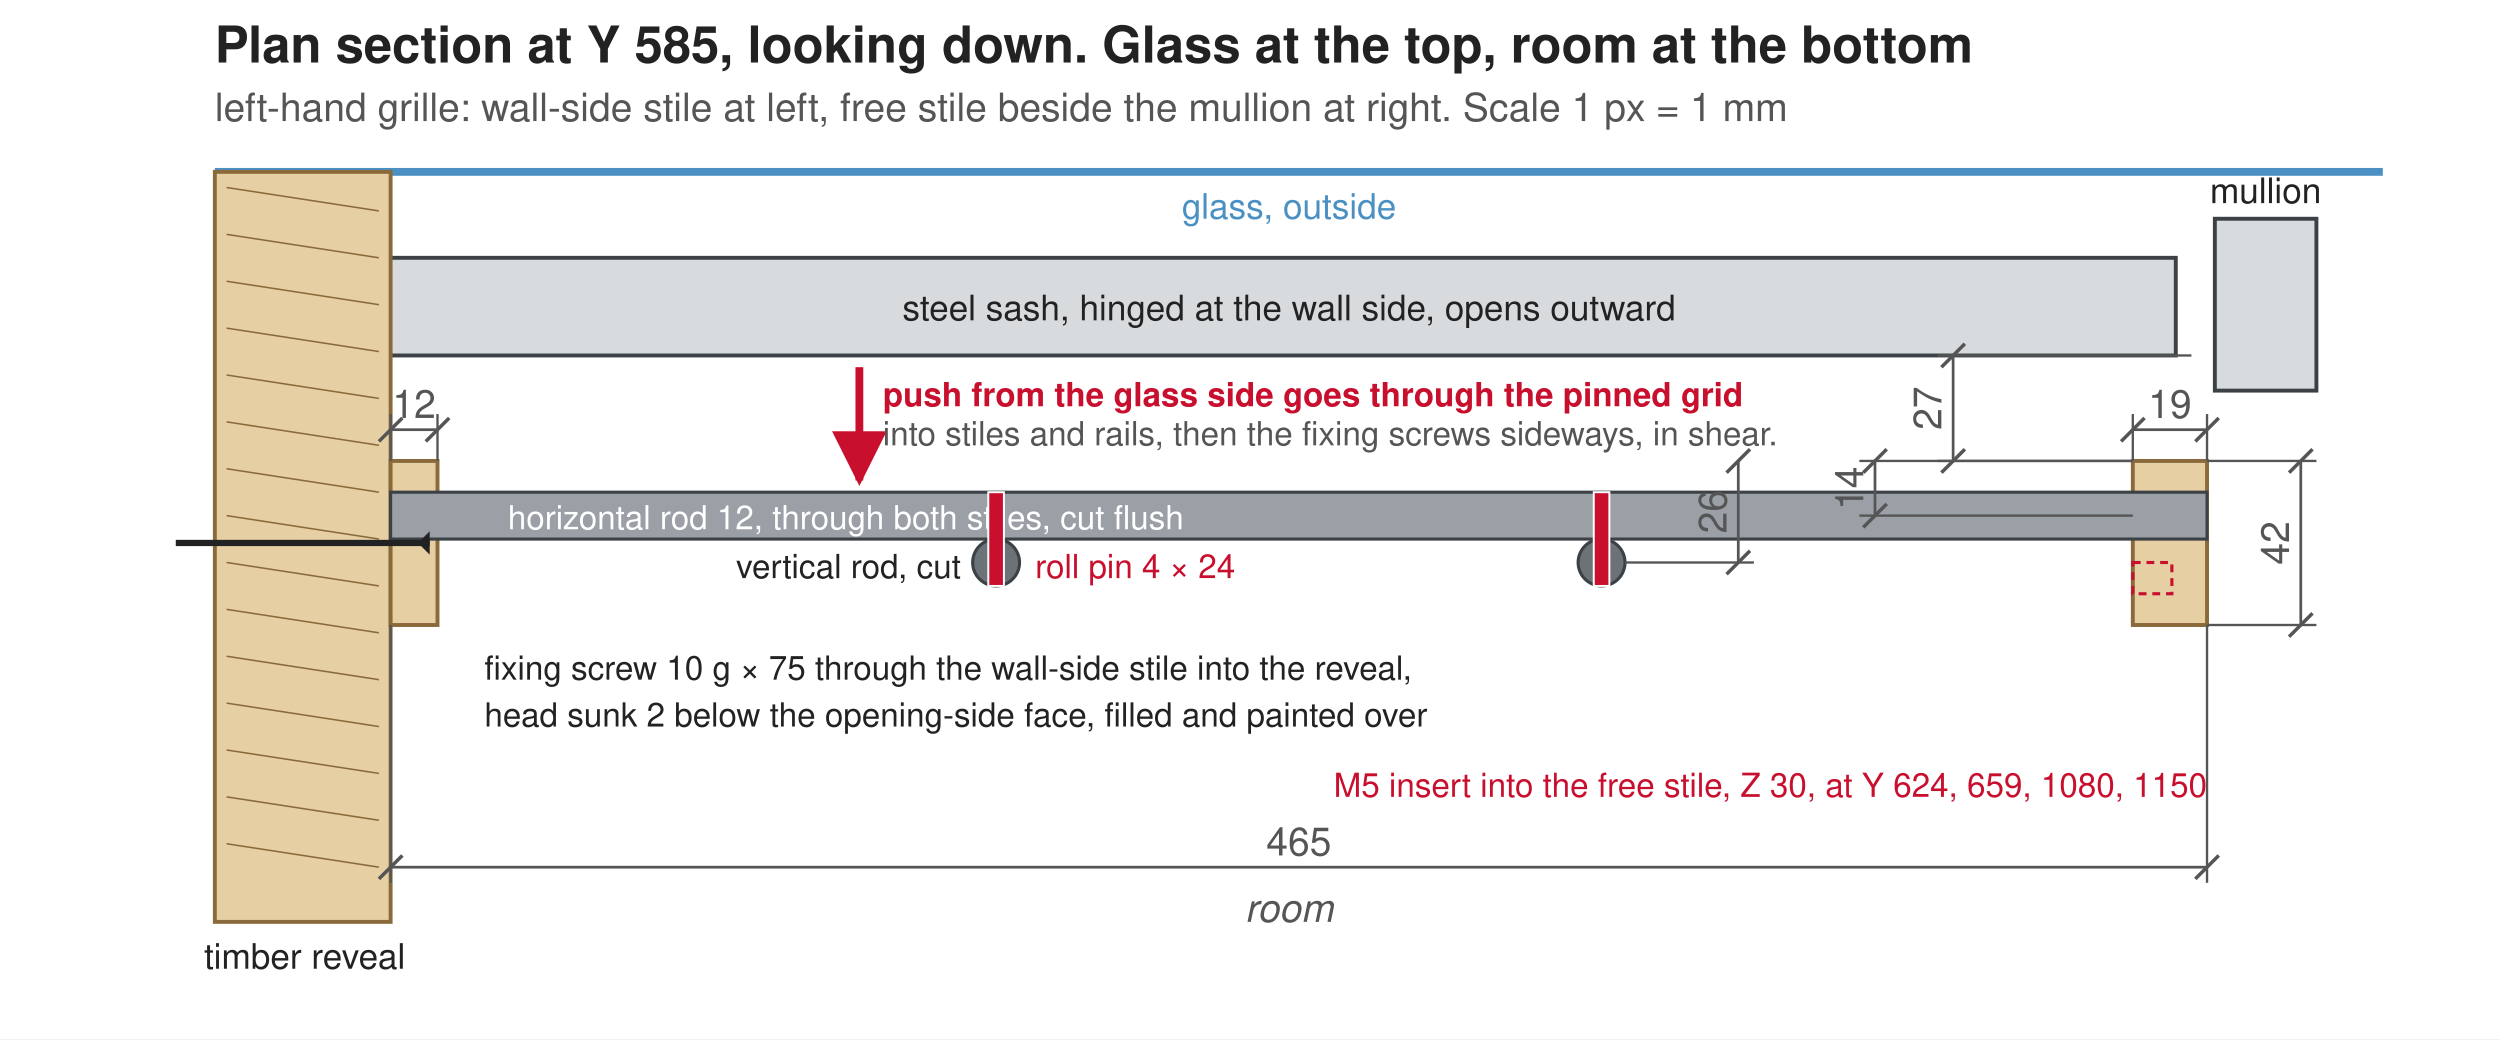
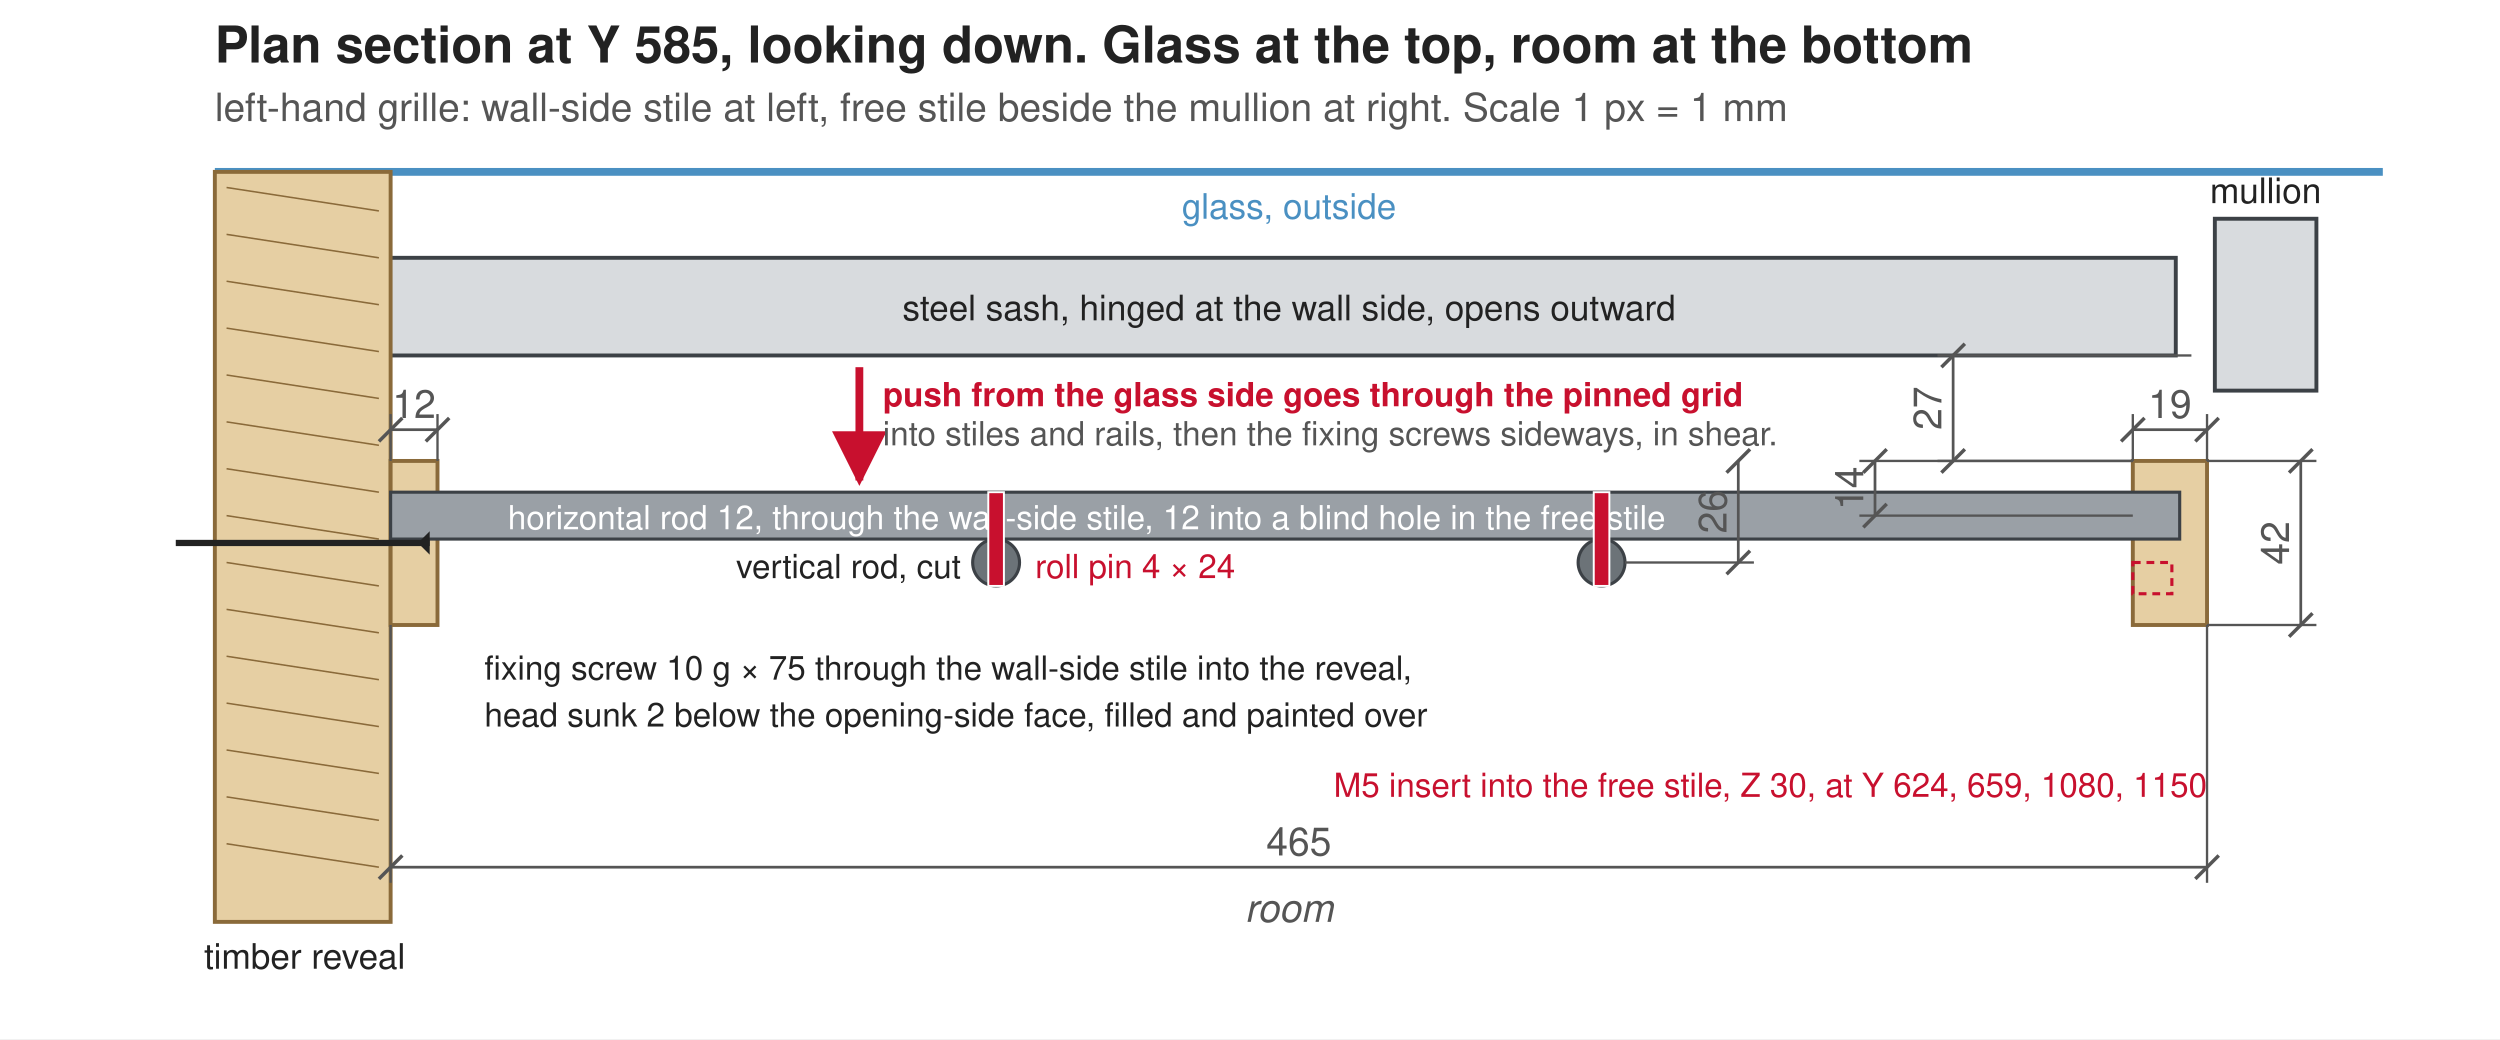
<svg xmlns="http://www.w3.org/2000/svg" viewBox="0 0 640 266" width="640" height="266" role="img" aria-label="Plan section through the grille showing the two rod layers inside the 42 mm member depth, the 27 mm gap to the sash, and the filled fixing screw">
  <defs>
    <marker id="arrow" viewBox="0 0 10 10" refX="9" refY="5" markerWidth="7" markerHeight="7" orient="auto-start-reverse">
      <path d="M0,0 L10,5 L0,10 z" fill="context-stroke" />
    </marker>
    <marker id="arrowAccent" viewBox="0 0 10 10" refX="9" refY="5" markerWidth="7" markerHeight="7" orient="auto-start-reverse">
      <path d="M0,0 L10,5 L0,10 z" fill="#c8102e" />
    </marker>
    <marker id="arrowInk" viewBox="0 0 10 10" refX="9" refY="5" markerWidth="7" markerHeight="7" orient="auto-start-reverse">
      <path d="M0,0 L10,5 L0,10 z" fill="#222" />
    </marker>
  </defs>
  <rect width="100%" height="100%" fill="#fff" />
  <text x="55" y="16" font-family="Helvetica, Arial, sans-serif" font-size="13" text-anchor="start" fill="#222" font-weight="bold">Plan section at Y 585, looking down. Glass at the top, room at the bottom</text>
  <text x="55" y="31" font-family="Helvetica, Arial, sans-serif" font-size="10" text-anchor="start" fill="#555" font-weight="normal">left-hand grille: wall-side stile at left, free stile beside the mullion at right. Scale 1 px = 1 mm</text>
  <line x1="55" y1="44" x2="610" y2="44" stroke="#4a90c2" stroke-width="2" />
  <text x="330" y="56" font-family="Helvetica, Arial, sans-serif" font-size="9" text-anchor="middle" fill="#4a90c2" font-weight="normal">glass, outside</text>
  <rect x="96" y="66" width="461" height="25" fill="#d8dbde" stroke="#3c4146" stroke-width="1" />
  <text x="330" y="82" font-family="Helvetica, Arial, sans-serif" font-size="9" text-anchor="middle" fill="#222" font-weight="normal">steel sash, hinged at the wall side, opens outward</text>
  <rect x="567" y="56" width="26" height="44" fill="#d8dbde" stroke="#3c4146" stroke-width="1" />
  <text x="580" y="52" font-family="Helvetica, Arial, sans-serif" font-size="9" text-anchor="middle" fill="#222" font-weight="normal">mullion</text>
  <rect x="55" y="44" width="45" height="192" fill="#e6cfa3" stroke="#8a6a3a" stroke-width="1" />
  <line x1="58" y1="48" x2="97" y2="54" stroke="#8a6a3a" stroke-width="0.4" />
  <line x1="58" y1="60" x2="97" y2="66" stroke="#8a6a3a" stroke-width="0.4" />
  <line x1="58" y1="72" x2="97" y2="78" stroke="#8a6a3a" stroke-width="0.4" />
  <line x1="58" y1="84" x2="97" y2="90" stroke="#8a6a3a" stroke-width="0.4" />
  <line x1="58" y1="96" x2="97" y2="102" stroke="#8a6a3a" stroke-width="0.4" />
  <line x1="58" y1="108" x2="97" y2="114" stroke="#8a6a3a" stroke-width="0.4" />
  <line x1="58" y1="120" x2="97" y2="126" stroke="#8a6a3a" stroke-width="0.4" />
  <line x1="58" y1="132" x2="97" y2="138" stroke="#8a6a3a" stroke-width="0.4" />
  <line x1="58" y1="144" x2="97" y2="150" stroke="#8a6a3a" stroke-width="0.4" />
  <line x1="58" y1="156" x2="97" y2="162" stroke="#8a6a3a" stroke-width="0.4" />
  <line x1="58" y1="168" x2="97" y2="174" stroke="#8a6a3a" stroke-width="0.4" />
  <line x1="58" y1="180" x2="97" y2="186" stroke="#8a6a3a" stroke-width="0.4" />
  <line x1="58" y1="192" x2="97" y2="198" stroke="#8a6a3a" stroke-width="0.4" />
  <line x1="58" y1="204" x2="97" y2="210" stroke="#8a6a3a" stroke-width="0.4" />
  <line x1="58" y1="216" x2="97" y2="222" stroke="#8a6a3a" stroke-width="0.4" />
  <text x="78" y="248" font-family="Helvetica, Arial, sans-serif" font-size="9" text-anchor="middle" fill="#222" font-weight="normal">timber reveal</text>
  <rect x="100" y="118" width="12" height="42" fill="#e6cfa3" stroke="#8a6a3a" stroke-width="1" />
  <rect x="546" y="118" width="19" height="42" fill="#e6cfa3" stroke="#8a6a3a" stroke-width="1" />
-   <rect x="100" y="126" width="465" height="12" fill="#9aa0a6" stroke="#3c4146" stroke-width="0.8" />
-   <text x="130" y="135.5" font-family="Helvetica, Arial, sans-serif" font-size="8.5" text-anchor="start" fill="#fff" font-weight="normal">horizontal rod 12, through both stiles, cut flush</text>
+   <rect x="100" y="126" width="458" height="12" fill="#9aa0a6" stroke="#3c4146" stroke-width="0.8" />
+   <text x="130" y="135.5" font-family="Helvetica, Arial, sans-serif" font-size="8.5" text-anchor="start" fill="#fff" font-weight="normal">horizontal rod 12, through the wall-side stile, 12 into a blind hole in the free stile</text>
  <circle cx="255" cy="144" r="6" fill="#6c7378" stroke="#3c4146" stroke-width="0.8" />
  <rect x="253" y="126" width="4" height="24" fill="#c8102e" stroke="#fff" stroke-width="0.5" />
  <circle cx="410" cy="144" r="6" fill="#6c7378" stroke="#3c4146" stroke-width="0.8" />
  <rect x="408" y="126" width="4" height="24" fill="#c8102e" stroke="#fff" stroke-width="0.5" />
  <text x="246" y="148" font-family="Helvetica, Arial, sans-serif" font-size="8.5" text-anchor="end" fill="#222" font-weight="normal">vertical rod, cut</text>
  <text x="265" y="148" font-family="Helvetica, Arial, sans-serif" font-size="8.5" text-anchor="start" fill="#c8102e" font-weight="normal">roll pin 4 × 24</text>
  <line x1="110" y1="139" x2="45" y2="139" stroke="#222" stroke-width="1.6" />
  <polygon points="110,136 110,142 107,139" fill="#222" />
  <text x="124" y="174" font-family="Helvetica, Arial, sans-serif" font-size="8.5" text-anchor="start" fill="#222" font-weight="normal">fixing screw 10 g × 75 through the wall-side stile into the reveal,</text>
  <text x="124" y="186" font-family="Helvetica, Arial, sans-serif" font-size="8.5" text-anchor="start" fill="#222" font-weight="normal">head sunk 2 below the opening-side face, filled and painted over</text>
  <rect x="546" y="144" width="10" height="8" fill="none" stroke="#c8102e" stroke-width="0.8" stroke-dasharray="2 1.5" />
  <text x="565" y="204" font-family="Helvetica, Arial, sans-serif" font-size="8.5" text-anchor="end" fill="#c8102e" font-weight="normal">M5 insert into the free stile, Z 30, at Y 624, 659, 1080, 1150</text>
  <line x1="220" y1="94" x2="220" y2="123" stroke="#c8102e" stroke-width="2" marker-end="url(#arrowAccent)" />
  <text x="226" y="104" font-family="Helvetica, Arial, sans-serif" font-size="8.5" text-anchor="start" fill="#c8102e" font-weight="bold">push from the glass side goes through the pinned grid</text>
  <text x="226" y="114" font-family="Helvetica, Arial, sans-serif" font-size="8.5" text-anchor="start" fill="#555" font-weight="normal">into stiles and rails, then the fixing screws sideways, in shear.</text>
  <text x="330" y="236" font-family="Helvetica, Arial, sans-serif" font-size="10" text-anchor="middle" fill="#555" font-weight="normal" font-style="italic">room</text>
  <line x1="561" y1="91" x2="496" y2="91" stroke="#555" stroke-width="0.6" />
  <line x1="546" y1="118" x2="496" y2="118" stroke="#555" stroke-width="0.6" />
  <line x1="500" y1="91" x2="500" y2="118" stroke="#555" stroke-width="0.7" />
  <line x1="497" y1="94" x2="503" y2="88" stroke="#555" stroke-width="0.9" />
  <line x1="497" y1="121" x2="503" y2="115" stroke="#555" stroke-width="0.9" />
  <text x="497" y="104.5" font-family="Helvetica, Arial, sans-serif" font-size="10" text-anchor="middle" fill="#555" font-weight="normal" transform="rotate(-90 497 104.5)">27</text>
  <line x1="546" y1="118" x2="476" y2="118" stroke="#555" stroke-width="0.6" />
  <line x1="546" y1="132" x2="476" y2="132" stroke="#555" stroke-width="0.6" />
  <line x1="480" y1="118" x2="480" y2="132" stroke="#555" stroke-width="0.7" />
  <line x1="477" y1="121" x2="483" y2="115" stroke="#555" stroke-width="0.9" />
  <line x1="477" y1="135" x2="483" y2="129" stroke="#555" stroke-width="0.9" />
  <text x="477" y="125" font-family="Helvetica, Arial, sans-serif" font-size="10" text-anchor="middle" fill="#555" font-weight="normal" transform="rotate(-90 477 125)">14</text>
  <line x1="416" y1="144" x2="449" y2="144" stroke="#555" stroke-width="0.6" />
  <line x1="445" y1="118" x2="445" y2="144" stroke="#555" stroke-width="0.7" />
  <line x1="442" y1="121" x2="448" y2="115" stroke="#555" stroke-width="0.9" />
  <line x1="442" y1="147" x2="448" y2="141" stroke="#555" stroke-width="0.9" />
  <text x="442" y="131" font-family="Helvetica, Arial, sans-serif" font-size="10" text-anchor="middle" fill="#555" font-weight="normal" transform="rotate(-90 442 131)">26</text>
  <line x1="565" y1="118" x2="593" y2="118" stroke="#555" stroke-width="0.6" />
  <line x1="565" y1="160" x2="593" y2="160" stroke="#555" stroke-width="0.6" />
  <line x1="589" y1="118" x2="589" y2="160" stroke="#555" stroke-width="0.7" />
  <line x1="586" y1="121" x2="592" y2="115" stroke="#555" stroke-width="0.9" />
  <line x1="586" y1="163" x2="592" y2="157" stroke="#555" stroke-width="0.9" />
  <text x="586" y="139" font-family="Helvetica, Arial, sans-serif" font-size="10" text-anchor="middle" fill="#555" font-weight="normal" transform="rotate(-90 586 139)">42</text>
  <line x1="100" y1="118" x2="100" y2="106" stroke="#555" stroke-width="0.6" />
  <line x1="112" y1="118" x2="112" y2="106" stroke="#555" stroke-width="0.6" />
  <line x1="100" y1="110" x2="112" y2="110" stroke="#555" stroke-width="0.7" />
  <line x1="97" y1="113" x2="103" y2="107" stroke="#555" stroke-width="0.9" />
  <line x1="109" y1="113" x2="115" y2="107" stroke="#555" stroke-width="0.9" />
  <text x="106" y="107" font-family="Helvetica, Arial, sans-serif" font-size="10" text-anchor="middle" fill="#555" font-weight="normal">12</text>
  <line x1="546" y1="118" x2="546" y2="106" stroke="#555" stroke-width="0.6" />
  <line x1="565" y1="118" x2="565" y2="106" stroke="#555" stroke-width="0.6" />
  <line x1="546" y1="110" x2="565" y2="110" stroke="#555" stroke-width="0.7" />
  <line x1="543" y1="113" x2="549" y2="107" stroke="#555" stroke-width="0.9" />
  <line x1="562" y1="113" x2="568" y2="107" stroke="#555" stroke-width="0.9" />
  <text x="555.5" y="107" font-family="Helvetica, Arial, sans-serif" font-size="10" text-anchor="middle" fill="#555" font-weight="normal">19</text>
  <line x1="100" y1="160" x2="100" y2="226" stroke="#555" stroke-width="0.6" />
  <line x1="565" y1="160" x2="565" y2="226" stroke="#555" stroke-width="0.6" />
  <line x1="100" y1="222" x2="565" y2="222" stroke="#555" stroke-width="0.7" />
  <line x1="97" y1="225" x2="103" y2="219" stroke="#555" stroke-width="0.9" />
  <line x1="562" y1="225" x2="568" y2="219" stroke="#555" stroke-width="0.9" />
  <text x="332.5" y="219" font-family="Helvetica, Arial, sans-serif" font-size="10" text-anchor="middle" fill="#555" font-weight="normal">465</text>
</svg>
